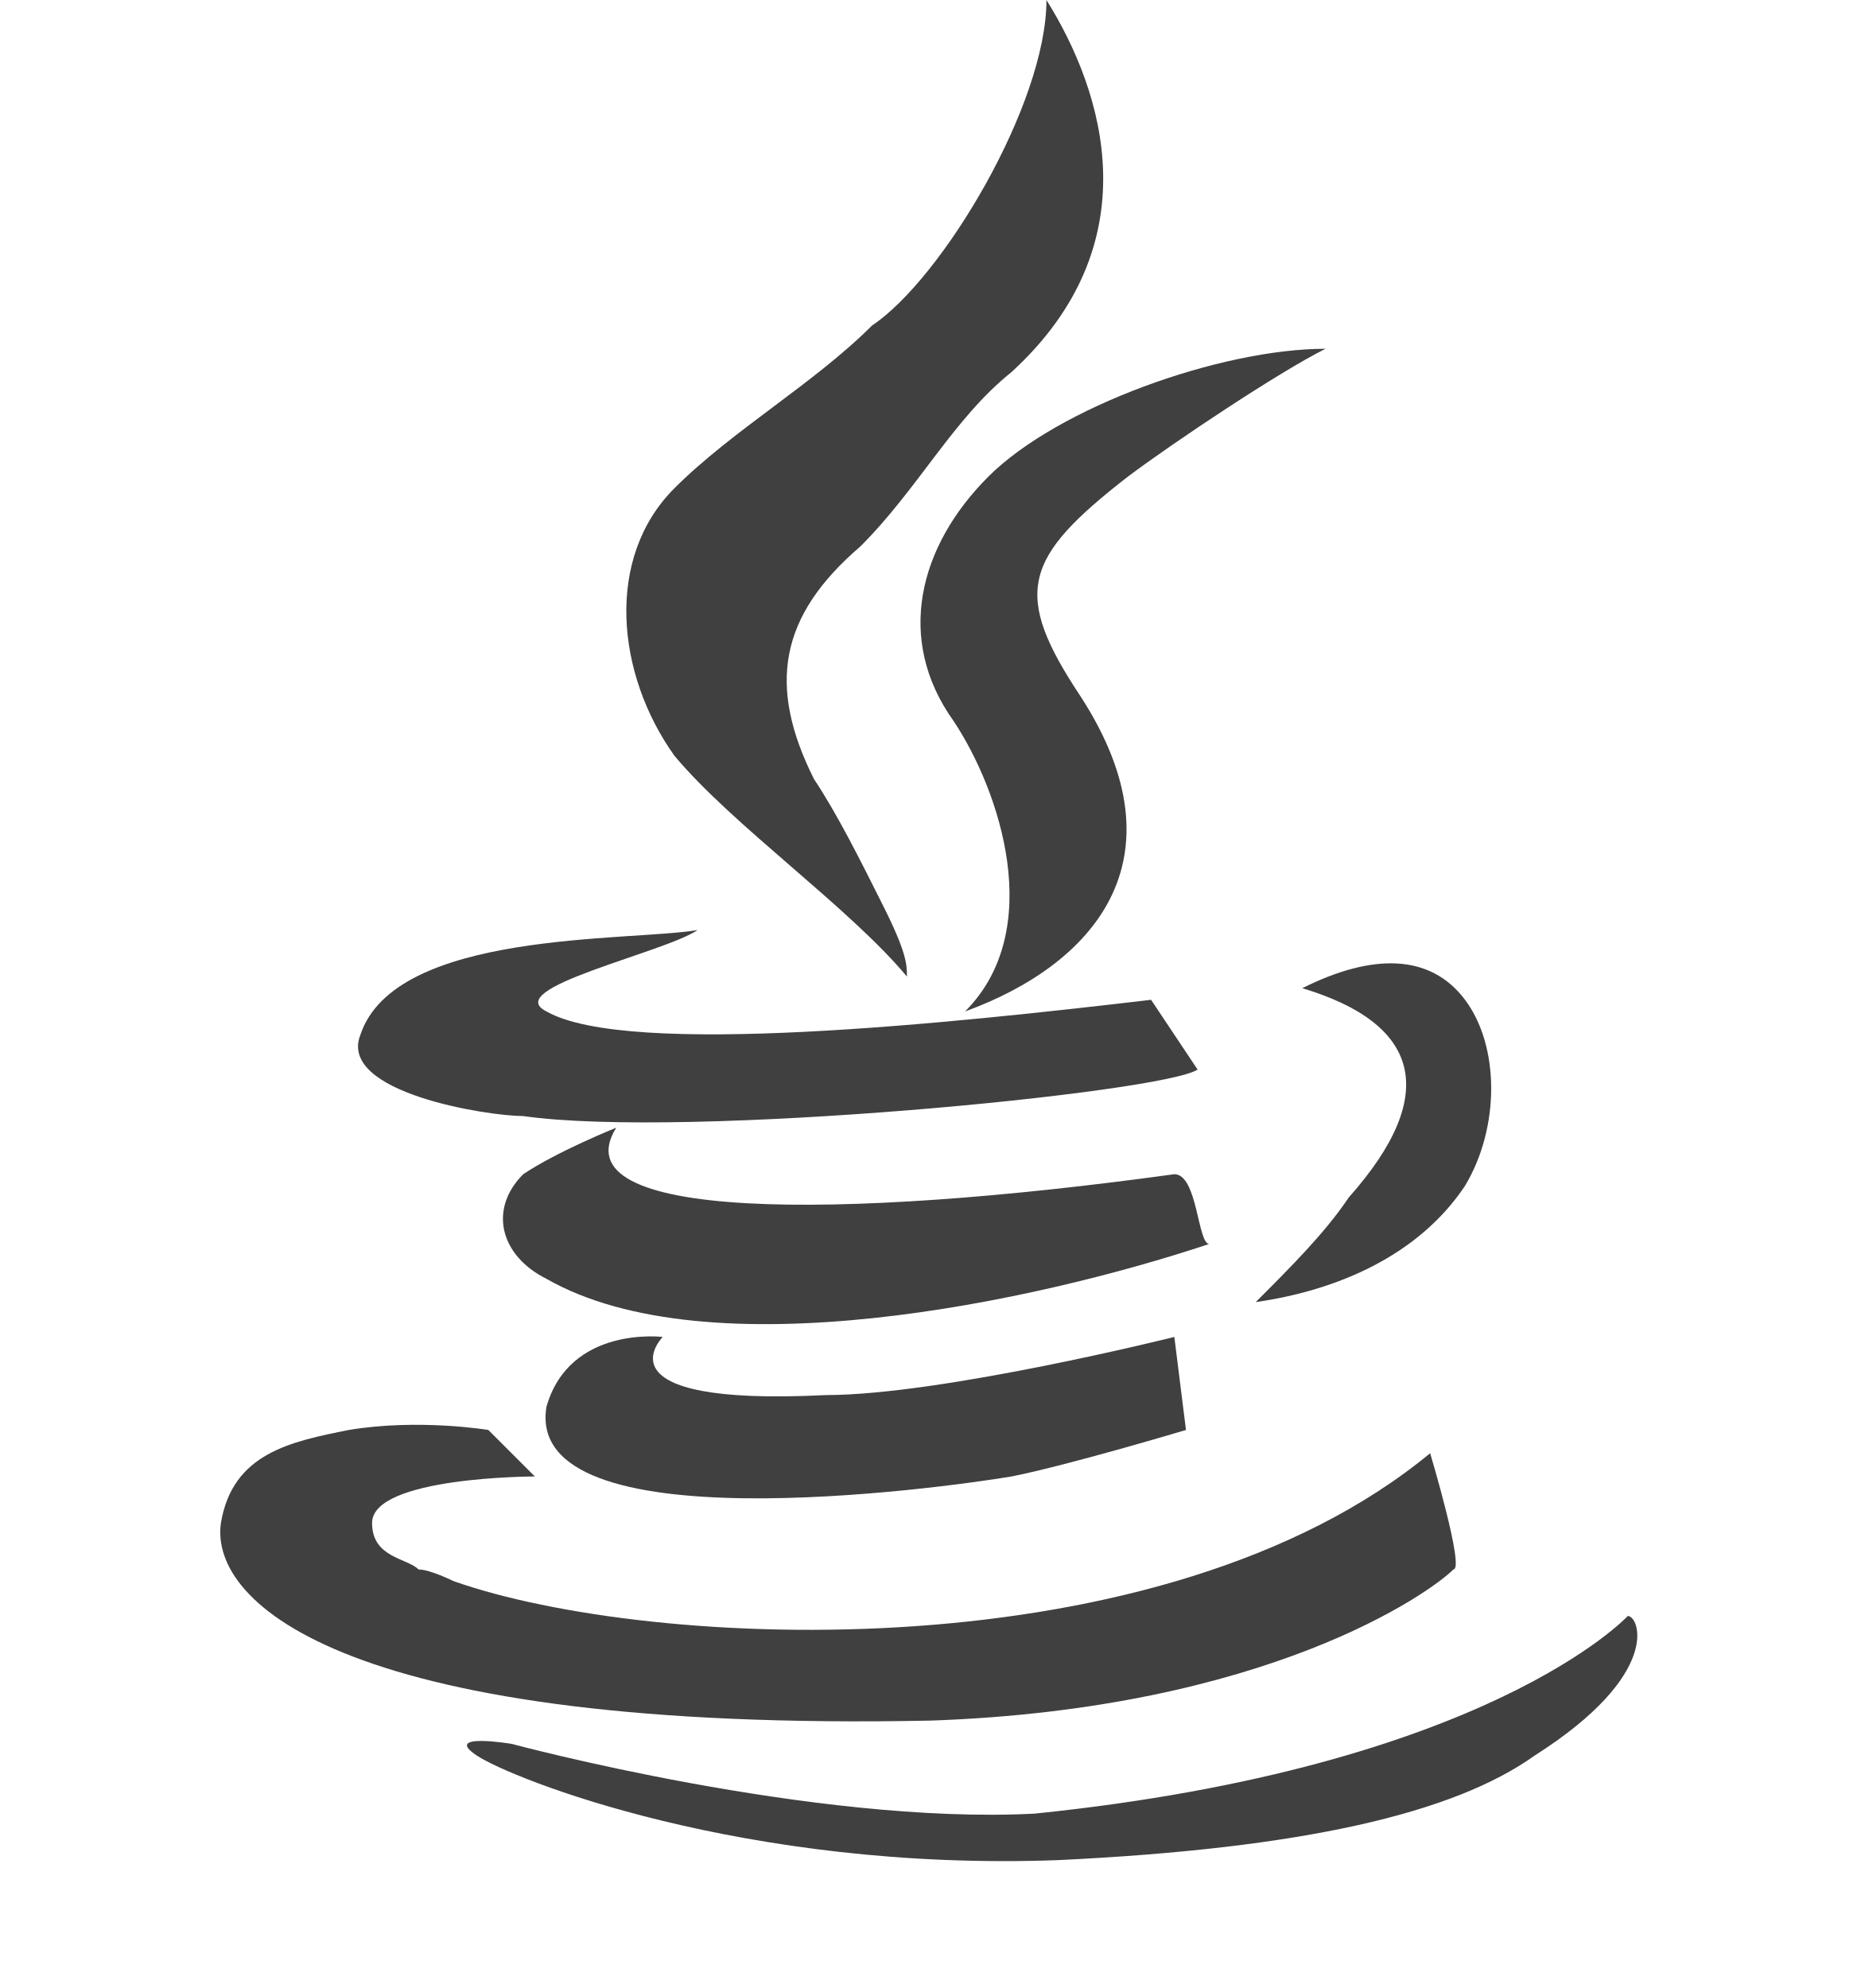
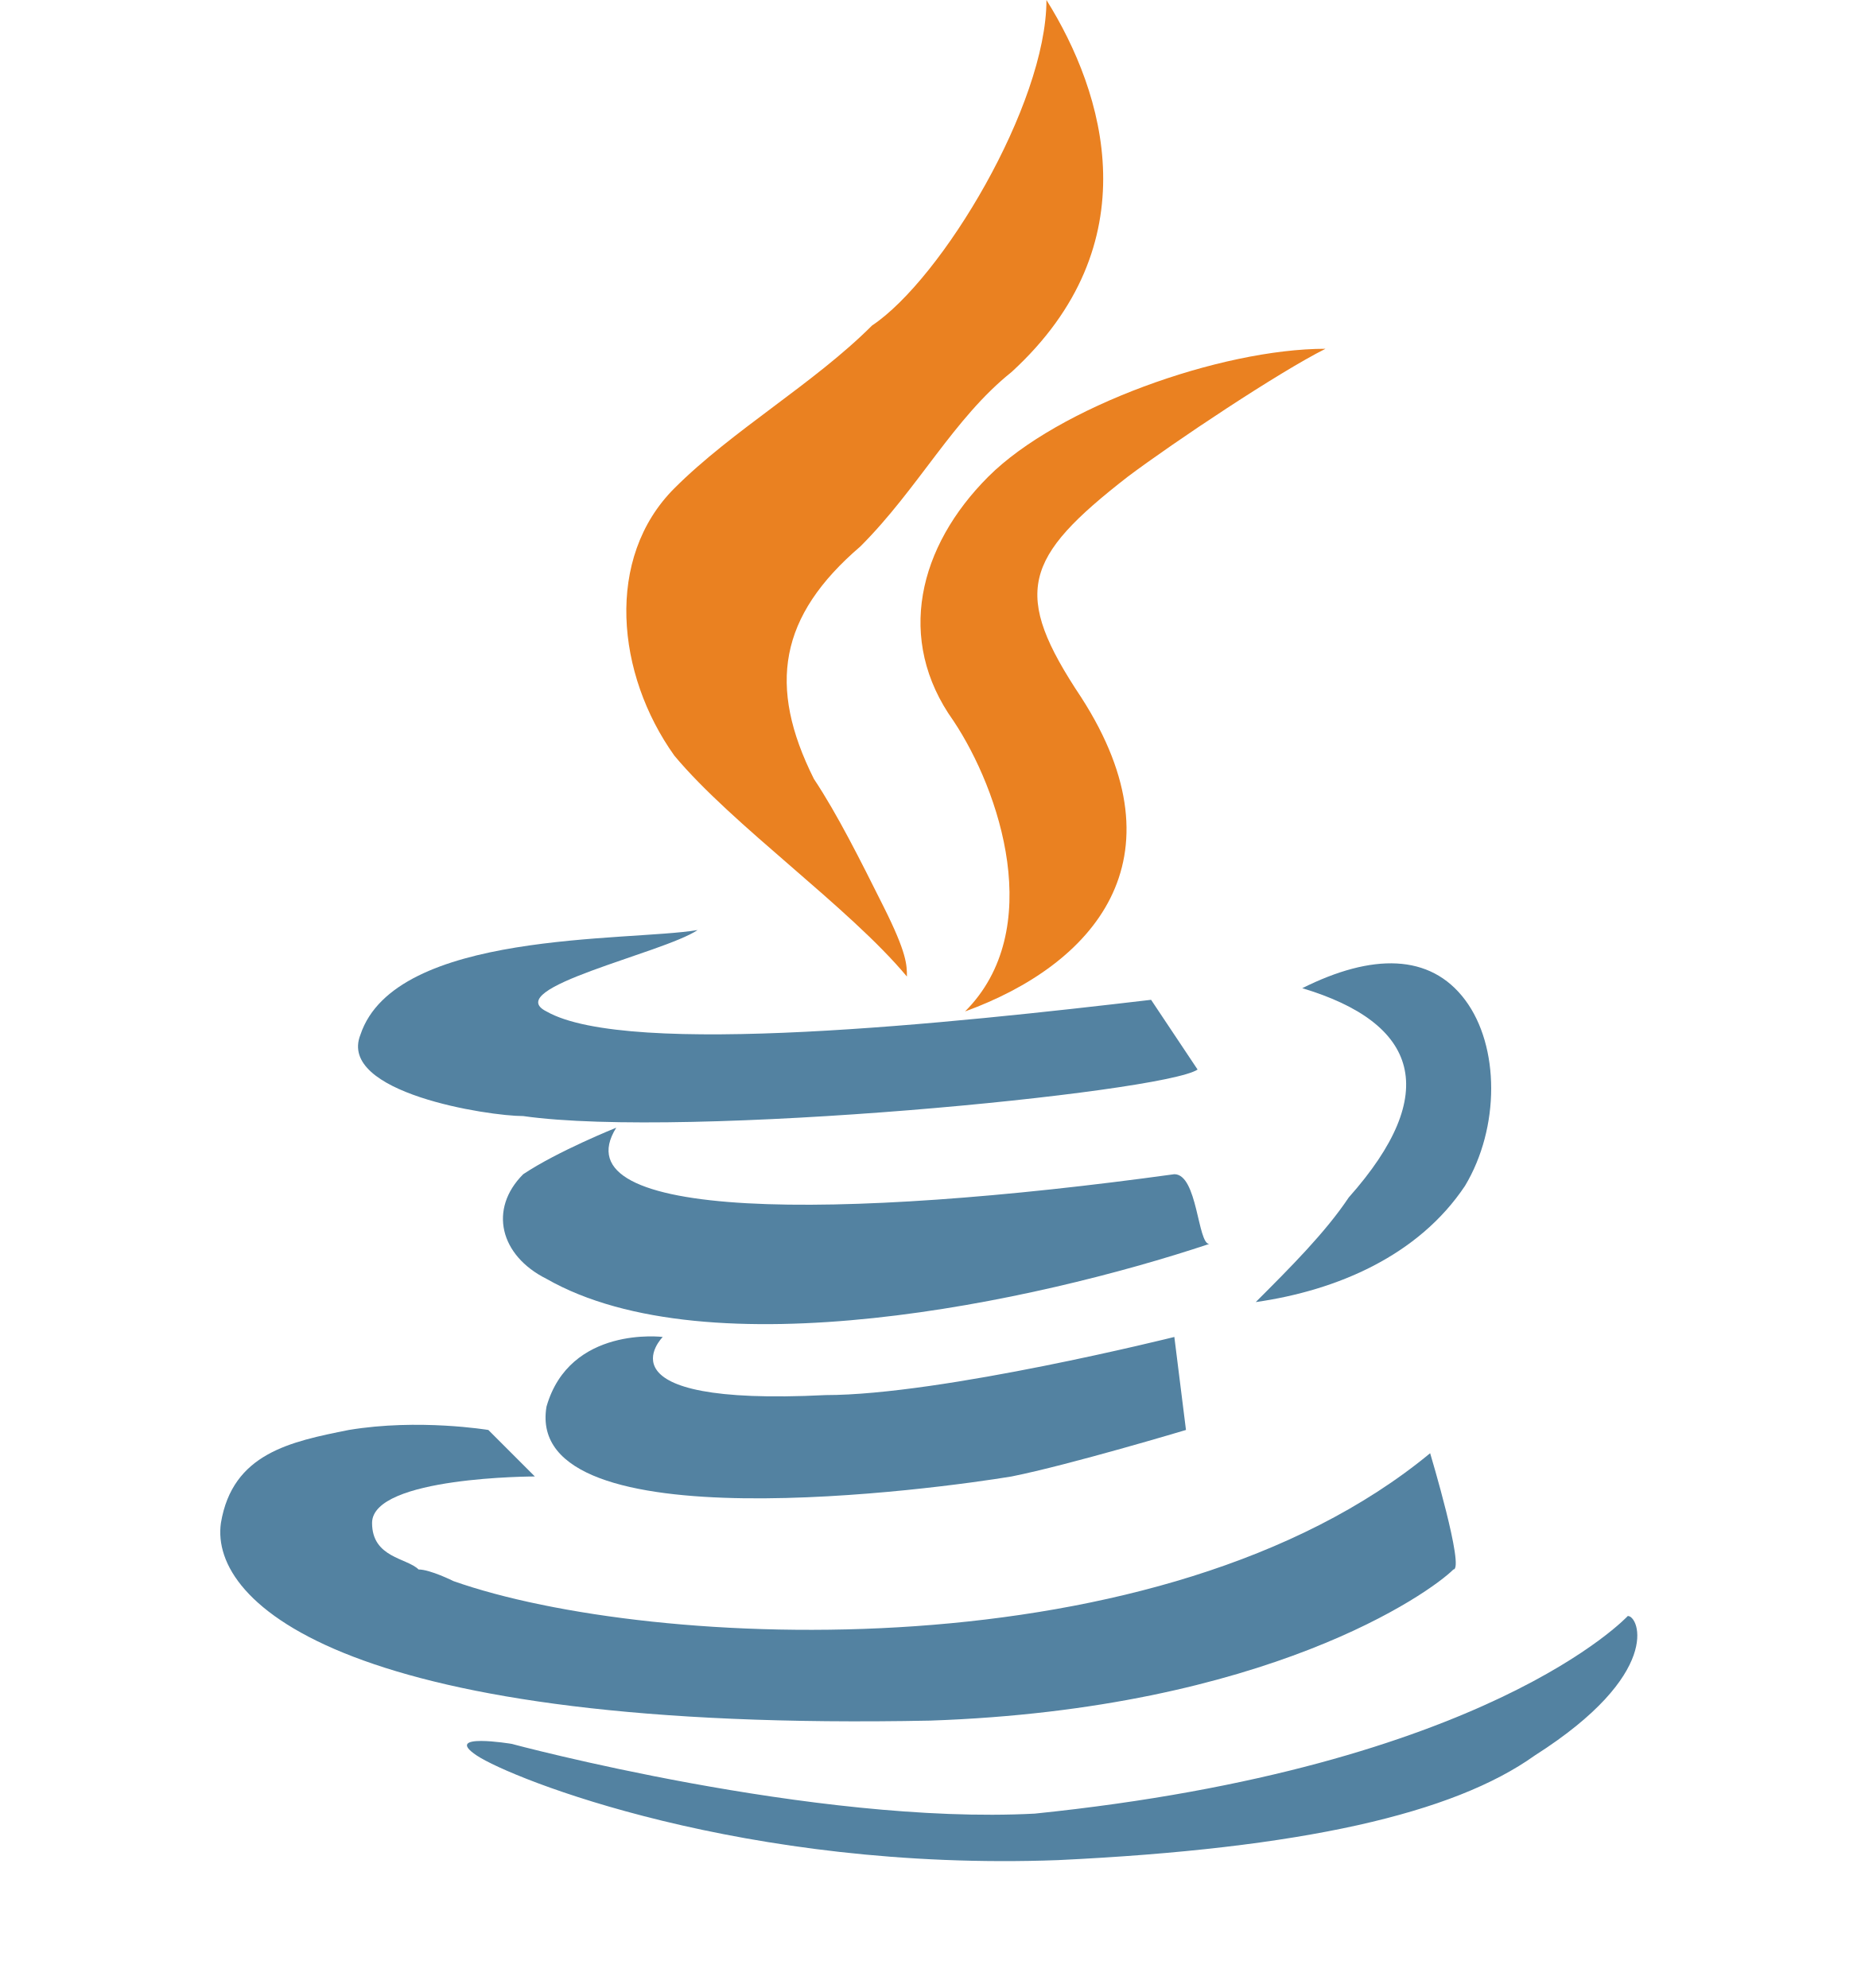
- <svg xmlns="http://www.w3.org/2000/svg" version="1.1" x="0px" y="0px" viewBox="0 0 16 17.1" style="enable-background:new 0 0 16 17.1;" xml:space="preserve">
+ <svg xmlns="http://www.w3.org/2000/svg" version="1.1" id="Layer_1" x="0px" y="0px" viewBox="0 0 16 17.1" style="enable-background:new 0 0 16 17.1;" xml:space="preserve">
  <style type="text/css">
- 	.st0{fill:#404040;}
+ 	.st0{fill:#EA8121;}
+ 	.st1{fill:#5382A1;}
</style>
  <g id="Layer_3">
</g>
-   <g id="Layer_1">
-     <path class="st0" d="M7.8,8.4C7.3,7.8,6.3,7.1,5.8,6.5c-0.5-0.7-0.6-1.7,0-2.3c0.5-0.5,1.2-0.9,1.7-1.4C8.1,2.4,9,0.9,9,0   c0.5,0.8,0.9,2.1-0.3,3.2c-0.5,0.4-0.8,1-1.3,1.5C6.7,5.3,6.6,5.9,7,6.7C7.2,7,7.4,7.4,7.6,7.8C7.8,8.2,7.8,8.3,7.8,8.4z" />
-     <path class="st0" d="M10.3,9.2C10,9.4,5.9,9.8,4.5,9.6c-0.3,0-1.6-0.2-1.4-0.7C3.4,8,5.4,8.1,6,8C5.7,8.2,4.3,8.5,4.7,8.7   c0.7,0.4,3.5,0.1,5.2-0.1C9.9,8.6,10.3,9.2,10.3,9.2z" />
-     <path class="st0" d="M11.4,3C11,3.2,10.1,3.8,9.7,4.1C8.8,4.8,8.7,5.1,9.3,6c0.9,1.4,0.1,2.3-1,2.7C9,8,8.6,6.8,8.2,6.2   C7.7,5.5,7.9,4.7,8.5,4.1C9.1,3.5,10.5,3,11.4,3z" />
-     <path class="st0" d="M10.4,10.7c-1.5,0.5-4.3,1.1-5.7,0.3c-0.4-0.2-0.5-0.6-0.2-0.9c0.3-0.2,0.8-0.4,0.8-0.4   c-0.5,0.8,1.9,0.8,4.8,0.4C10.3,10.1,10.3,10.7,10.4,10.7z" />
-     <path class="st0" d="M11.2,8.5c0.6-0.3,1.1-0.3,1.4,0.1c0.3,0.4,0.3,1.1,0,1.6c-0.4,0.6-1.1,0.9-1.8,1c0.3-0.3,0.6-0.6,0.8-0.9   C12.4,9.4,12.2,8.8,11.2,8.5z" />
-     <path class="st0" d="M10.1,11.5c0,0-2,0.5-3,0.5c-2,0.1-1.4-0.5-1.4-0.5s-0.8-0.1-1,0.6c-0.2,1.2,3.4,0.7,4,0.6   c0.5-0.1,1.5-0.4,1.5-0.4L10.1,11.5z" />
-     <path class="st0" d="M12.3,12.5c-2.3,1.9-6.7,1.7-8.4,1.1c0,0-0.2-0.1-0.3-0.1c-0.1-0.1-0.4-0.1-0.4-0.4c0-0.4,1.4-0.4,1.4-0.4   c-0.2-0.2-0.4-0.4-0.4-0.4s-0.6-0.1-1.2,0c-0.5,0.1-1,0.2-1.1,0.8C1.8,13.8,3,14.9,8,14.8c2.9-0.1,4.3-1.1,4.5-1.3   C12.6,13.5,12.3,12.5,12.3,12.5z" />
-     <path class="st0" d="M14,13.9c0,0-1.2,1.3-5.1,1.7C7,15.7,4.4,15,4.4,15s-0.6-0.1-0.3,0.1c0.3,0.2,2.3,1,5,0.9   c2.1-0.1,3.4-0.4,4.1-0.9C14.3,14.4,14.1,13.9,14,13.9z" />
-   </g>
+   <path class="st0" d="M7.8,8.4c-0.5-0.6-1.5-1.3-2-1.9c-0.5-0.7-0.6-1.7,0-2.3C6.3,3.7,7,3.3,7.5,2.8C8.1,2.4,9,0.9,9,0  c0.5,0.8,0.9,2.1-0.3,3.2c-0.5,0.4-0.8,1-1.3,1.5C6.7,5.3,6.6,5.9,7,6.7C7.2,7,7.4,7.4,7.6,7.8C7.8,8.2,7.8,8.3,7.8,8.4z" />
+   <path class="st1" d="M10.3,9.2C10,9.4,5.9,9.8,4.5,9.6c-0.3,0-1.6-0.2-1.4-0.7C3.4,8,5.4,8.1,6,8C5.7,8.2,4.3,8.5,4.7,8.7  c0.7,0.4,3.5,0.1,5.2-0.1C9.9,8.6,10.3,9.2,10.3,9.2z" />
+   <path class="st0" d="M11.4,3C11,3.2,10.1,3.8,9.7,4.1c-0.9,0.7-1,1-0.4,1.9c0.9,1.4,0.1,2.3-1,2.7C9,8,8.6,6.8,8.2,6.2  C7.7,5.5,7.9,4.7,8.5,4.1S10.5,3,11.4,3z" />
+   <path class="st1" d="M10.4,10.7c-1.5,0.5-4.3,1.1-5.7,0.3c-0.4-0.2-0.5-0.6-0.2-0.9c0.3-0.2,0.8-0.4,0.8-0.4  c-0.5,0.8,1.9,0.8,4.8,0.4C10.3,10.1,10.3,10.7,10.4,10.7z" />
+   <path class="st1" d="M11.2,8.5c0.6-0.3,1.1-0.3,1.4,0.1c0.3,0.4,0.3,1.1,0,1.6c-0.4,0.6-1.1,0.9-1.8,1c0.3-0.3,0.6-0.6,0.8-0.9  C12.4,9.4,12.2,8.8,11.2,8.5z" />
+   <path class="st1" d="M10.1,11.5c0,0-2,0.5-3,0.5c-2,0.1-1.4-0.5-1.4-0.5s-0.8-0.1-1,0.6c-0.2,1.2,3.4,0.7,4,0.6  c0.5-0.1,1.5-0.4,1.5-0.4L10.1,11.5z" />
+   <path class="st1" d="M12.3,12.5c-2.3,1.9-6.7,1.7-8.4,1.1c0,0-0.2-0.1-0.3-0.1c-0.1-0.1-0.4-0.1-0.4-0.4c0-0.4,1.4-0.4,1.4-0.4  c-0.2-0.2-0.4-0.4-0.4-0.4s-0.6-0.1-1.2,0c-0.5,0.1-1,0.2-1.1,0.8C1.8,13.8,3,14.9,8,14.8c2.9-0.1,4.3-1.1,4.5-1.3  C12.6,13.5,12.3,12.5,12.3,12.5z" />
+   <path class="st1" d="M14,13.9c0,0-1.2,1.3-5.1,1.7C7,15.7,4.4,15,4.4,15s-0.6-0.1-0.3,0.1c0.3,0.2,2.3,1,5,0.9  c2.1-0.1,3.4-0.4,4.1-0.9C14.3,14.4,14.1,13.9,14,13.9z" />
</svg>
